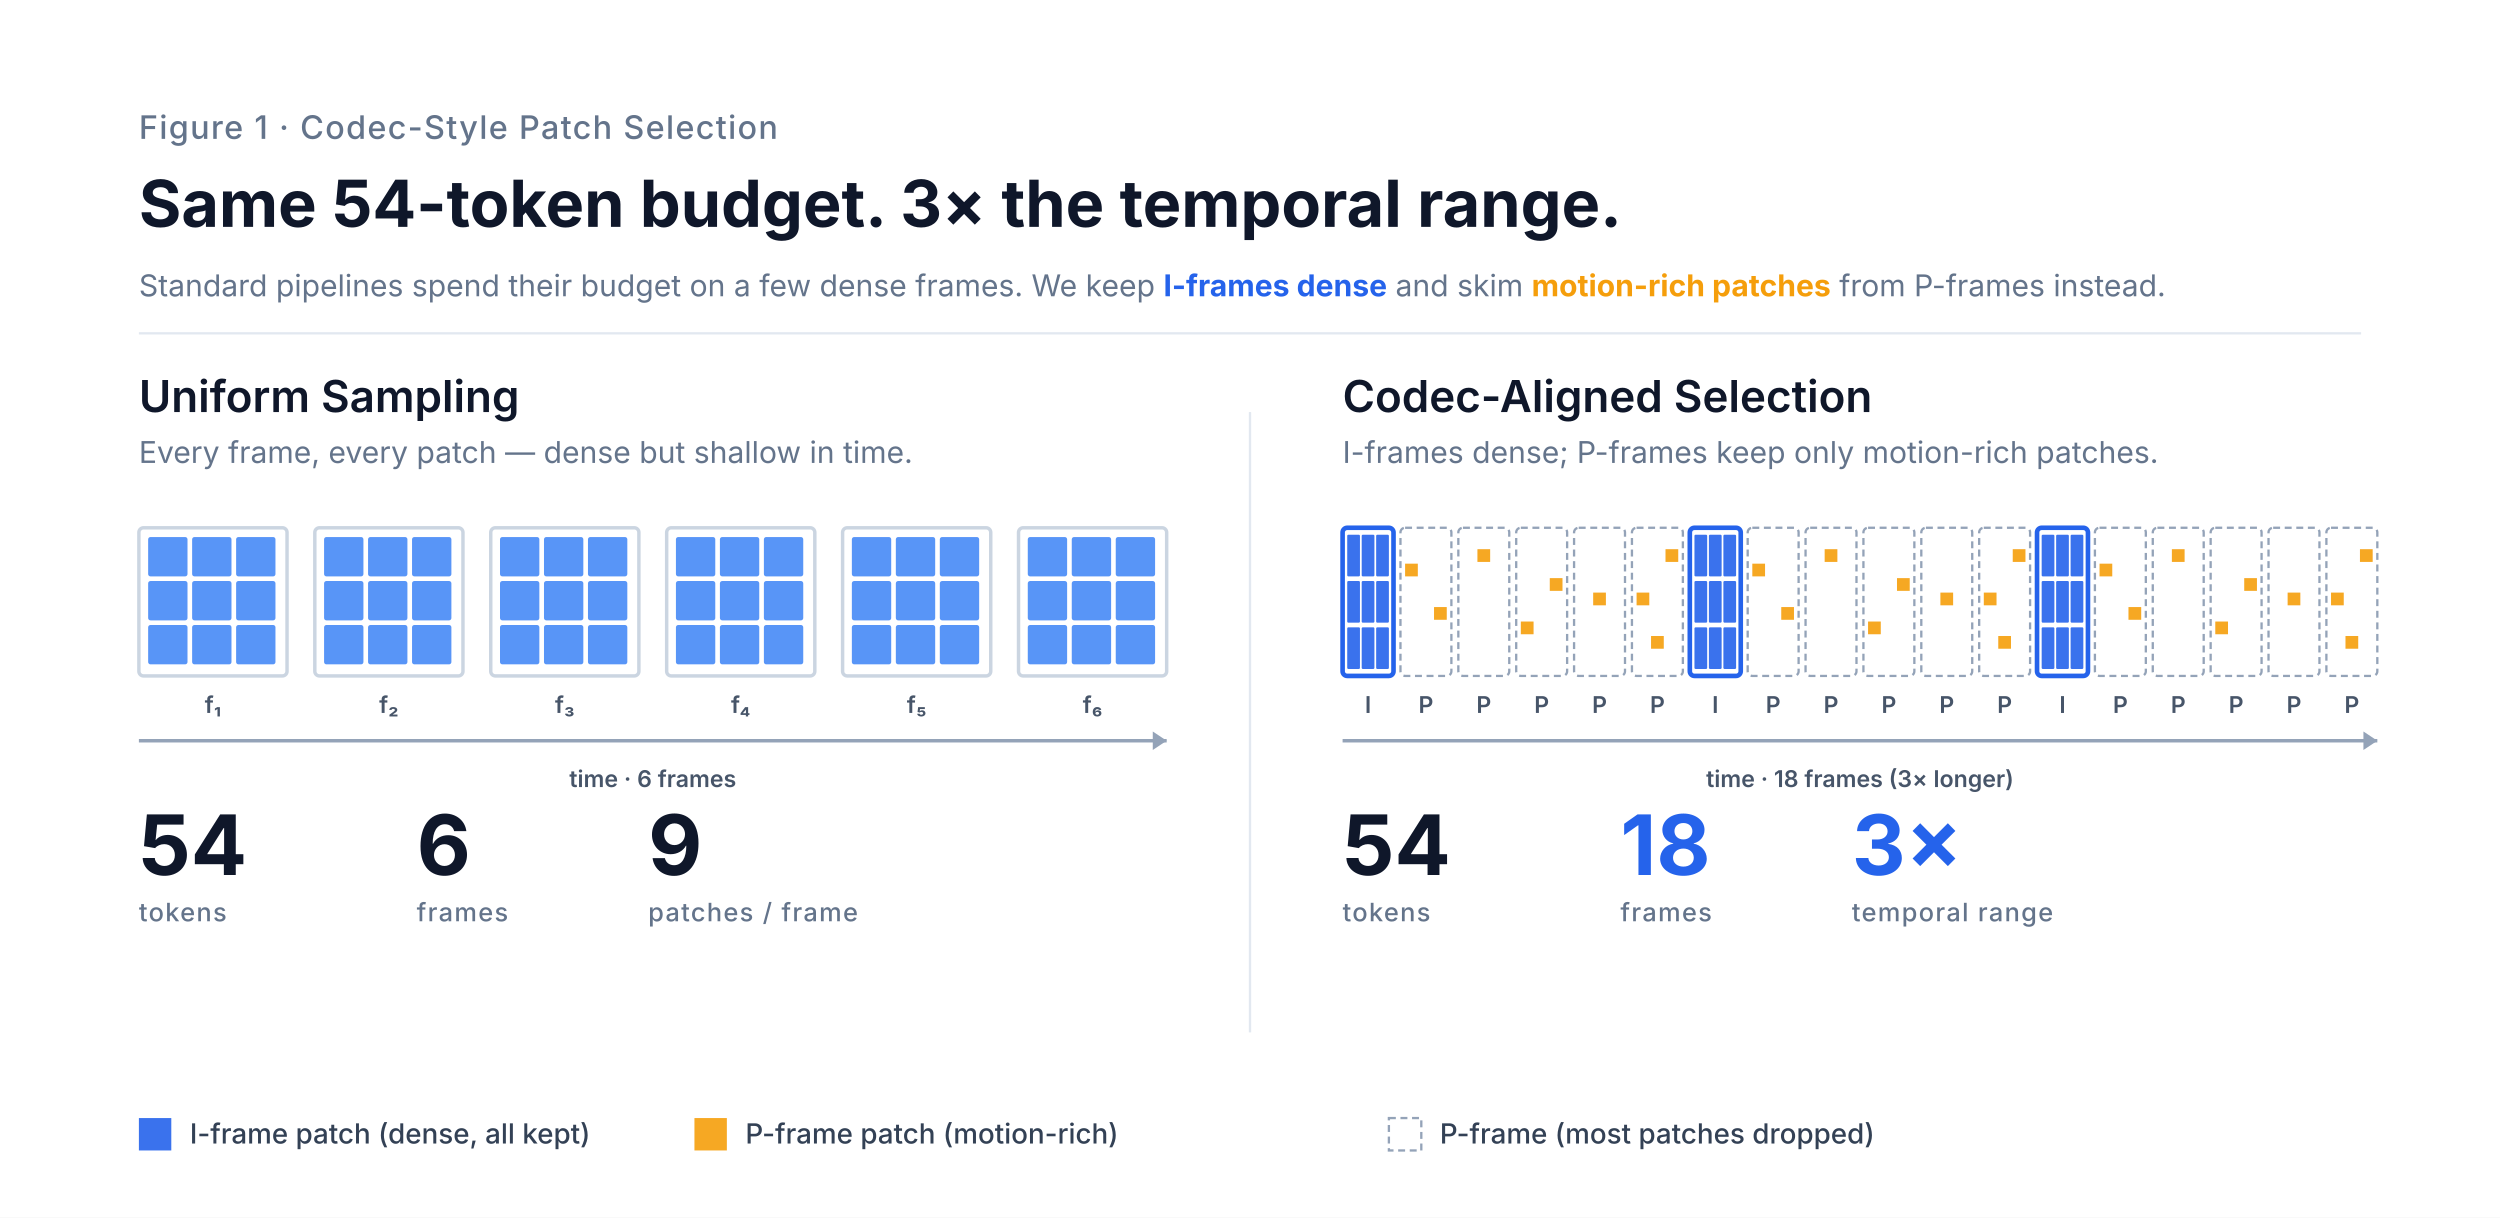
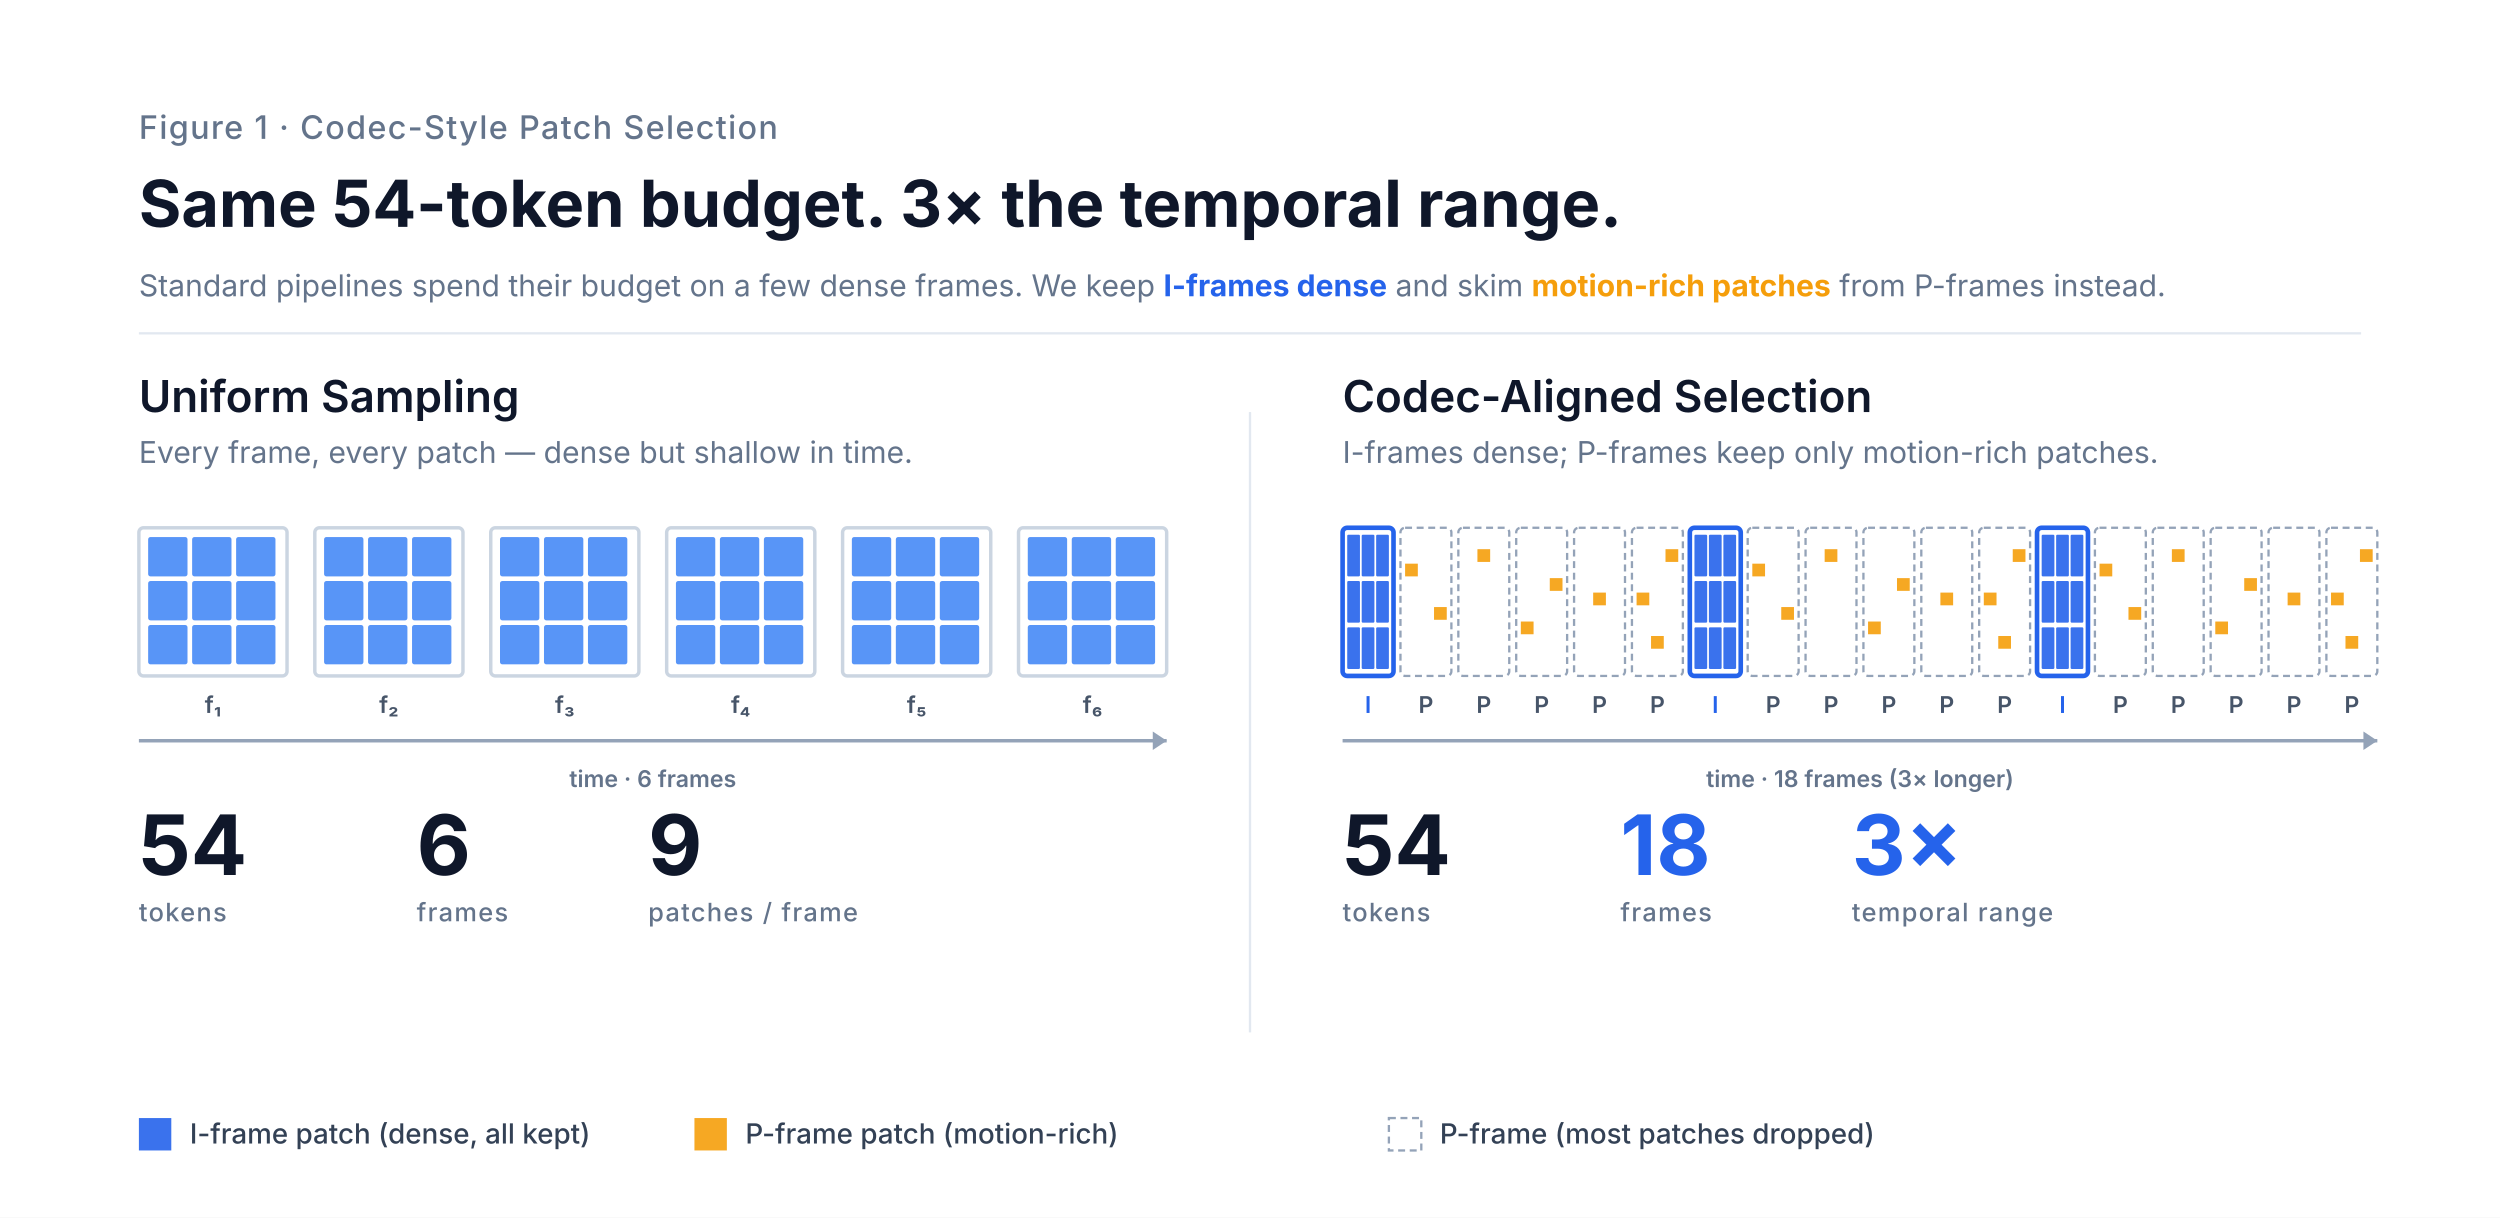
<svg xmlns="http://www.w3.org/2000/svg" viewBox="0 0 1080 526" font-family="-apple-system, BlinkMacSystemFont, 'Inter', 'Segoe UI', sans-serif">
  <defs>
    <style>
-       .title { font-size: 28px; font-weight: 700; fill: #0f172a; }
+ .title { font-size: 28px; font-weight: 700; fill: #0f172a; }
      .subtitle { font-size: 14px; font-weight: 500; fill: #64748b; letter-spacing: 0.04em; text-transform: uppercase; }
      .panel-title { font-size: 19px; font-weight: 600; fill: #0f172a; }
      .panel-sub { font-size: 13px; font-weight: 400; fill: #64748b; }
      .stat-num { font-size: 36px; font-weight: 700; fill: #0f172a; }
      .stat-num-accent { font-size: 36px; font-weight: 700; fill: #2563eb; }
      .stat-label { font-size: 11px; font-weight: 500; fill: #64748b; letter-spacing: 0.05em; text-transform: uppercase; }
      .frame-label { font-size: 10px; font-weight: 600; fill: #475569; }
      .legend-text { font-size: 12px; font-weight: 500; fill: #334155; }
      .formula { font-size: 12px; font-weight: 500; fill: #475569; font-family: 'SF Mono', 'Menlo', 'Consolas', monospace; }
      .divider { stroke: #e2e8f0; stroke-width: 1; }
      .frame-border { fill: none; stroke: #cbd5e1; stroke-width: 1.5; }
      .iframe-border { fill: none; stroke: #2563eb; stroke-width: 2; }
      .pframe-border { fill: none; stroke: #94a3b8; stroke-width: 1; stroke-dasharray: 3 2; }
-     </style>
+ 
+     /* Extracted Inline Colors */
+     .fill-ffffff { fill: #ffffff; }
+     .fill-2563eb { fill: #2563eb; }
+     .fill-f59e0b { fill: #f59e0b; }
+     .fill-3b82f6 { fill: #3b82f6; }
+     .stroke-94a3b8 { stroke: #94a3b8; }
+     .fill-94a3b8 { fill: #94a3b8; }
+     .fill-64748b { fill: #64748b; }
+ 
+     @media (prefers-color-scheme: dark) {
+       .title { fill: #f0f6fc; }
+       .subtitle { fill: #8b949e; }
+       .panel-title { fill: #f0f6fc; }
+       .panel-sub { fill: #8b949e; }
+       .stat-num { fill: #f0f6fc; }
+       .stat-num-accent { fill: #58a6ff; }
+       .stat-label { fill: #8b949e; }
+       .frame-label { fill: #8b949e; }
+       .legend-text { fill: #b8c0c8; }
+       .formula { fill: #8b949e; }
+       .divider { stroke: #30363d; }
+       .frame-border { stroke: #484f58; }
+       .iframe-border { stroke: #58a6ff; }
+       .pframe-border { stroke: #6e7681; }
+       .fill-ffffff { fill: #0d1117; }
+       .fill-2563eb { fill: #58a6ff; }
+       .stroke-94a3b8 { stroke: #6e7681; }
+       .fill-94a3b8 { fill: #6e7681; }
+       .fill-64748b { fill: #8b949e; }
+     }
+   </style>
  </defs>
-   <rect width="1080" height="526" fill="#ffffff" />
+   <rect width="1080" height="526" class="fill-ffffff" />
  <text x="60" y="60" class="subtitle">Figure 1 · Codec-Style Patch Selection</text>
  <text x="60" y="98" class="title">Same 54-token budget. 3× the temporal range.</text>
-   <text x="60" y="128" class="panel-sub">Standard pipelines spend their budget on a few dense frames. We keep <tspan font-weight="700" fill="#2563eb">I-frames dense</tspan> and skim <tspan font-weight="700" fill="#f59e0b">motion-rich patches</tspan> from P-frames instead.</text>
+   <text x="60" y="128" class="panel-sub">Standard pipelines spend their budget on a few dense frames. We keep <tspan font-weight="700" class="fill-2563eb">I-frames dense</tspan> and skim <tspan font-weight="700" class="fill-f59e0b">motion-rich patches</tspan> from P-frames instead.</text>
  <line x1="60" y1="144" x2="1020" y2="144" class="divider" />
  <g transform="translate(60, 178)">
    <text x="0" y="0" class="panel-title">Uniform Sampling</text>
    <text x="0" y="22" class="panel-sub">Every frame, every patch — dense but shallow in time.</text>
    <g transform="translate(0, 50)">
      <g transform="translate(0,0)">
        <rect width="64" height="64" class="frame-border" rx="2" />
-         <g fill="#3b82f6" opacity="0.85">
+         <g opacity="0.85" class="fill-3b82f6">
          <rect x="4" y="4" width="17" height="17" rx="1" />
          <rect x="23" y="4" width="17" height="17" rx="1" />
          <rect x="42" y="4" width="17" height="17" rx="1" />
          <rect x="4" y="23" width="17" height="17" rx="1" />
          <rect x="23" y="23" width="17" height="17" rx="1" />
          <rect x="42" y="23" width="17" height="17" rx="1" />
          <rect x="4" y="42" width="17" height="17" rx="1" />
          <rect x="23" y="42" width="17" height="17" rx="1" />
          <rect x="42" y="42" width="17" height="17" rx="1" />
        </g>
        <text x="32" y="80" text-anchor="middle" class="frame-label">f₁</text>
      </g>
      <g transform="translate(76,0)">
        <rect width="64" height="64" class="frame-border" rx="2" />
-         <g fill="#3b82f6" opacity="0.85">
+         <g opacity="0.85" class="fill-3b82f6">
          <rect x="4" y="4" width="17" height="17" rx="1" />
          <rect x="23" y="4" width="17" height="17" rx="1" />
          <rect x="42" y="4" width="17" height="17" rx="1" />
          <rect x="4" y="23" width="17" height="17" rx="1" />
          <rect x="23" y="23" width="17" height="17" rx="1" />
          <rect x="42" y="23" width="17" height="17" rx="1" />
          <rect x="4" y="42" width="17" height="17" rx="1" />
          <rect x="23" y="42" width="17" height="17" rx="1" />
          <rect x="42" y="42" width="17" height="17" rx="1" />
        </g>
        <text x="32" y="80" text-anchor="middle" class="frame-label">f₂</text>
      </g>
      <g transform="translate(152,0)">
        <rect width="64" height="64" class="frame-border" rx="2" />
-         <g fill="#3b82f6" opacity="0.85">
+         <g opacity="0.85" class="fill-3b82f6">
          <rect x="4" y="4" width="17" height="17" rx="1" />
          <rect x="23" y="4" width="17" height="17" rx="1" />
          <rect x="42" y="4" width="17" height="17" rx="1" />
          <rect x="4" y="23" width="17" height="17" rx="1" />
          <rect x="23" y="23" width="17" height="17" rx="1" />
          <rect x="42" y="23" width="17" height="17" rx="1" />
          <rect x="4" y="42" width="17" height="17" rx="1" />
          <rect x="23" y="42" width="17" height="17" rx="1" />
          <rect x="42" y="42" width="17" height="17" rx="1" />
        </g>
        <text x="32" y="80" text-anchor="middle" class="frame-label">f₃</text>
      </g>
      <g transform="translate(228,0)">
        <rect width="64" height="64" class="frame-border" rx="2" />
-         <g fill="#3b82f6" opacity="0.85">
+         <g opacity="0.85" class="fill-3b82f6">
          <rect x="4" y="4" width="17" height="17" rx="1" />
          <rect x="23" y="4" width="17" height="17" rx="1" />
          <rect x="42" y="4" width="17" height="17" rx="1" />
          <rect x="4" y="23" width="17" height="17" rx="1" />
          <rect x="23" y="23" width="17" height="17" rx="1" />
          <rect x="42" y="23" width="17" height="17" rx="1" />
          <rect x="4" y="42" width="17" height="17" rx="1" />
          <rect x="23" y="42" width="17" height="17" rx="1" />
          <rect x="42" y="42" width="17" height="17" rx="1" />
        </g>
        <text x="32" y="80" text-anchor="middle" class="frame-label">f₄</text>
      </g>
      <g transform="translate(304,0)">
        <rect width="64" height="64" class="frame-border" rx="2" />
-         <g fill="#3b82f6" opacity="0.85">
+         <g opacity="0.85" class="fill-3b82f6">
          <rect x="4" y="4" width="17" height="17" rx="1" />
          <rect x="23" y="4" width="17" height="17" rx="1" />
          <rect x="42" y="4" width="17" height="17" rx="1" />
          <rect x="4" y="23" width="17" height="17" rx="1" />
          <rect x="23" y="23" width="17" height="17" rx="1" />
          <rect x="42" y="23" width="17" height="17" rx="1" />
          <rect x="4" y="42" width="17" height="17" rx="1" />
          <rect x="23" y="42" width="17" height="17" rx="1" />
          <rect x="42" y="42" width="17" height="17" rx="1" />
        </g>
        <text x="32" y="80" text-anchor="middle" class="frame-label">f₅</text>
      </g>
      <g transform="translate(380,0)">
        <rect width="64" height="64" class="frame-border" rx="2" />
-         <g fill="#3b82f6" opacity="0.85">
+         <g opacity="0.85" class="fill-3b82f6">
          <rect x="4" y="4" width="17" height="17" rx="1" />
          <rect x="23" y="4" width="17" height="17" rx="1" />
          <rect x="42" y="4" width="17" height="17" rx="1" />
          <rect x="4" y="23" width="17" height="17" rx="1" />
          <rect x="23" y="23" width="17" height="17" rx="1" />
          <rect x="42" y="23" width="17" height="17" rx="1" />
          <rect x="4" y="42" width="17" height="17" rx="1" />
          <rect x="23" y="42" width="17" height="17" rx="1" />
          <rect x="42" y="42" width="17" height="17" rx="1" />
        </g>
        <text x="32" y="80" text-anchor="middle" class="frame-label">f₆</text>
      </g>
      <g transform="translate(0, 92)">
-         <line x1="0" y1="0" x2="444" y2="0" stroke="#94a3b8" stroke-width="1.5" />
-         <polygon points="444,0 438,-4 438,4" fill="#94a3b8" />
-         <text x="222.0" y="20" text-anchor="middle" class="frame-label" fill="#64748b">time · 6 frames</text>
+         <line x1="0" y1="0" x2="444" y2="0" stroke-width="1.5" class="stroke-94a3b8" />
+         <polygon points="444,0 438,-4 438,4" class="fill-94a3b8" />
+         <text x="222.0" y="20" text-anchor="middle" class="frame-label fill-64748b">time · 6 frames</text>
      </g>
      <g transform="translate(0, 150)">
        <text x="0" y="0" class="stat-num">54</text>
        <text x="0" y="20" class="stat-label">tokens</text>
        <text x="120" y="0" class="stat-num">6</text>
        <text x="120" y="20" class="stat-label">frames</text>
        <text x="220" y="0" class="stat-num">9</text>
        <text x="220" y="20" class="stat-label">patches / frame</text>
      </g>
    </g>
  </g>
  <line x1="540" y1="178" x2="540" y2="446" class="divider" />
  <g transform="translate(580, 178)">
    <text x="0" y="0" class="panel-title">Codec-Aligned Selection</text>
    <text x="0" y="22" class="panel-sub">I-frames dense; P-frames keep only motion-rich patches.</text>
    <g transform="translate(0, 50)">
      <g transform="translate(0,0)">
        <rect width="22" height="64" class="iframe-border" rx="2" />
-         <g fill="#2563eb" opacity="0.9">
+         <g opacity="0.9" class="fill-2563eb">
          <rect x="2" y="3" width="5.5" height="18" rx="0.5" />
          <rect x="8.25" y="3" width="5.5" height="18" rx="0.5" />
          <rect x="14.5" y="3" width="5.5" height="18" rx="0.5" />
          <rect x="2" y="23" width="5.5" height="18" rx="0.5" />
          <rect x="8.25" y="23" width="5.5" height="18" rx="0.5" />
          <rect x="14.5" y="23" width="5.5" height="18" rx="0.5" />
          <rect x="2" y="43" width="5.5" height="18" rx="0.5" />
          <rect x="8.25" y="43" width="5.5" height="18" rx="0.5" />
          <rect x="14.5" y="43" width="5.5" height="18" rx="0.5" />
        </g>
-         <text x="11" y="80" text-anchor="middle" class="frame-label" fill="#2563eb" font-weight="700">I</text>
+         <text x="11" y="80" text-anchor="middle" class="frame-label fill-2563eb" font-weight="700">I</text>
      </g>
      <g transform="translate(25,0)">
        <rect width="22" height="64" class="pframe-border" rx="2" />
-         <rect x="2" y="15.5" width="5.5" height="5.5" fill="#f59e0b" opacity="0.9" />
-         <rect x="14.5" y="34.25" width="5.5" height="5.5" fill="#f59e0b" opacity="0.9" />
+         <rect x="2" y="15.5" width="5.5" height="5.5" opacity="0.9" class="fill-f59e0b" />
+         <rect x="14.5" y="34.25" width="5.5" height="5.5" opacity="0.9" class="fill-f59e0b" />
        <text x="11" y="80" text-anchor="middle" class="frame-label">P</text>
      </g>
      <g transform="translate(50,0)">
        <rect width="22" height="64" class="pframe-border" rx="2" />
-         <rect x="8.25" y="9.25" width="5.5" height="5.5" fill="#f59e0b" opacity="0.9" />
+         <rect x="8.25" y="9.25" width="5.5" height="5.5" opacity="0.9" class="fill-f59e0b" />
        <text x="11" y="80" text-anchor="middle" class="frame-label">P</text>
      </g>
      <g transform="translate(75,0)">
        <rect width="22" height="64" class="pframe-border" rx="2" />
-         <rect x="14.5" y="21.75" width="5.5" height="5.5" fill="#f59e0b" opacity="0.9" />
-         <rect x="2" y="40.5" width="5.5" height="5.5" fill="#f59e0b" opacity="0.9" />
+         <rect x="14.5" y="21.75" width="5.5" height="5.5" opacity="0.9" class="fill-f59e0b" />
+         <rect x="2" y="40.5" width="5.5" height="5.5" opacity="0.9" class="fill-f59e0b" />
        <text x="11" y="80" text-anchor="middle" class="frame-label">P</text>
      </g>
      <g transform="translate(100,0)">
        <rect width="22" height="64" class="pframe-border" rx="2" />
-         <rect x="8.25" y="28" width="5.5" height="5.5" fill="#f59e0b" opacity="0.9" />
+         <rect x="8.25" y="28" width="5.5" height="5.5" opacity="0.9" class="fill-f59e0b" />
        <text x="11" y="80" text-anchor="middle" class="frame-label">P</text>
      </g>
      <g transform="translate(125,0)">
        <rect width="22" height="64" class="pframe-border" rx="2" />
-         <rect x="2" y="28" width="5.5" height="5.5" fill="#f59e0b" opacity="0.9" />
-         <rect x="14.5" y="9.25" width="5.5" height="5.5" fill="#f59e0b" opacity="0.9" />
-         <rect x="8.25" y="46.75" width="5.5" height="5.5" fill="#f59e0b" opacity="0.9" />
+         <rect x="2" y="28" width="5.5" height="5.5" opacity="0.9" class="fill-f59e0b" />
+         <rect x="14.5" y="9.25" width="5.5" height="5.5" opacity="0.9" class="fill-f59e0b" />
+         <rect x="8.25" y="46.75" width="5.5" height="5.5" opacity="0.9" class="fill-f59e0b" />
        <text x="11" y="80" text-anchor="middle" class="frame-label">P</text>
      </g>
      <g transform="translate(150,0)">
        <rect width="22" height="64" class="iframe-border" rx="2" />
-         <g fill="#2563eb" opacity="0.9">
+         <g opacity="0.9" class="fill-2563eb">
          <rect x="2" y="3" width="5.5" height="18" rx="0.5" />
          <rect x="8.25" y="3" width="5.5" height="18" rx="0.5" />
          <rect x="14.5" y="3" width="5.5" height="18" rx="0.5" />
          <rect x="2" y="23" width="5.5" height="18" rx="0.5" />
          <rect x="8.25" y="23" width="5.5" height="18" rx="0.5" />
          <rect x="14.5" y="23" width="5.5" height="18" rx="0.5" />
          <rect x="2" y="43" width="5.5" height="18" rx="0.5" />
          <rect x="8.25" y="43" width="5.5" height="18" rx="0.5" />
          <rect x="14.5" y="43" width="5.5" height="18" rx="0.5" />
        </g>
-         <text x="11" y="80" text-anchor="middle" class="frame-label" fill="#2563eb" font-weight="700">I</text>
+         <text x="11" y="80" text-anchor="middle" class="frame-label fill-2563eb" font-weight="700">I</text>
      </g>
      <g transform="translate(175,0)">
        <rect width="22" height="64" class="pframe-border" rx="2" />
-         <rect x="2" y="15.5" width="5.5" height="5.5" fill="#f59e0b" opacity="0.9" />
-         <rect x="14.5" y="34.25" width="5.5" height="5.5" fill="#f59e0b" opacity="0.9" />
+         <rect x="2" y="15.5" width="5.5" height="5.5" opacity="0.9" class="fill-f59e0b" />
+         <rect x="14.5" y="34.25" width="5.5" height="5.5" opacity="0.9" class="fill-f59e0b" />
        <text x="11" y="80" text-anchor="middle" class="frame-label">P</text>
      </g>
      <g transform="translate(200,0)">
        <rect width="22" height="64" class="pframe-border" rx="2" />
-         <rect x="8.25" y="9.25" width="5.5" height="5.5" fill="#f59e0b" opacity="0.9" />
+         <rect x="8.25" y="9.25" width="5.5" height="5.5" opacity="0.9" class="fill-f59e0b" />
        <text x="11" y="80" text-anchor="middle" class="frame-label">P</text>
      </g>
      <g transform="translate(225,0)">
        <rect width="22" height="64" class="pframe-border" rx="2" />
-         <rect x="14.5" y="21.75" width="5.5" height="5.5" fill="#f59e0b" opacity="0.9" />
-         <rect x="2" y="40.5" width="5.5" height="5.5" fill="#f59e0b" opacity="0.9" />
+         <rect x="14.5" y="21.75" width="5.5" height="5.5" opacity="0.9" class="fill-f59e0b" />
+         <rect x="2" y="40.5" width="5.5" height="5.5" opacity="0.9" class="fill-f59e0b" />
        <text x="11" y="80" text-anchor="middle" class="frame-label">P</text>
      </g>
      <g transform="translate(250,0)">
        <rect width="22" height="64" class="pframe-border" rx="2" />
-         <rect x="8.25" y="28" width="5.5" height="5.5" fill="#f59e0b" opacity="0.9" />
+         <rect x="8.25" y="28" width="5.5" height="5.5" opacity="0.9" class="fill-f59e0b" />
        <text x="11" y="80" text-anchor="middle" class="frame-label">P</text>
      </g>
      <g transform="translate(275,0)">
        <rect width="22" height="64" class="pframe-border" rx="2" />
-         <rect x="2" y="28" width="5.5" height="5.5" fill="#f59e0b" opacity="0.9" />
-         <rect x="14.5" y="9.25" width="5.5" height="5.5" fill="#f59e0b" opacity="0.9" />
-         <rect x="8.25" y="46.75" width="5.5" height="5.5" fill="#f59e0b" opacity="0.9" />
+         <rect x="2" y="28" width="5.5" height="5.5" opacity="0.9" class="fill-f59e0b" />
+         <rect x="14.5" y="9.25" width="5.5" height="5.5" opacity="0.9" class="fill-f59e0b" />
+         <rect x="8.25" y="46.75" width="5.5" height="5.5" opacity="0.9" class="fill-f59e0b" />
        <text x="11" y="80" text-anchor="middle" class="frame-label">P</text>
      </g>
      <g transform="translate(300,0)">
        <rect width="22" height="64" class="iframe-border" rx="2" />
-         <g fill="#2563eb" opacity="0.9">
+         <g opacity="0.9" class="fill-2563eb">
          <rect x="2" y="3" width="5.5" height="18" rx="0.5" />
          <rect x="8.25" y="3" width="5.5" height="18" rx="0.5" />
          <rect x="14.5" y="3" width="5.5" height="18" rx="0.5" />
          <rect x="2" y="23" width="5.5" height="18" rx="0.5" />
          <rect x="8.25" y="23" width="5.5" height="18" rx="0.5" />
          <rect x="14.5" y="23" width="5.5" height="18" rx="0.5" />
          <rect x="2" y="43" width="5.5" height="18" rx="0.5" />
          <rect x="8.25" y="43" width="5.5" height="18" rx="0.5" />
          <rect x="14.5" y="43" width="5.5" height="18" rx="0.5" />
        </g>
-         <text x="11" y="80" text-anchor="middle" class="frame-label" fill="#2563eb" font-weight="700">I</text>
+         <text x="11" y="80" text-anchor="middle" class="frame-label fill-2563eb" font-weight="700">I</text>
      </g>
      <g transform="translate(325,0)">
        <rect width="22" height="64" class="pframe-border" rx="2" />
-         <rect x="2" y="15.5" width="5.5" height="5.5" fill="#f59e0b" opacity="0.9" />
-         <rect x="14.5" y="34.25" width="5.5" height="5.5" fill="#f59e0b" opacity="0.9" />
+         <rect x="2" y="15.5" width="5.5" height="5.5" opacity="0.9" class="fill-f59e0b" />
+         <rect x="14.5" y="34.25" width="5.5" height="5.5" opacity="0.9" class="fill-f59e0b" />
        <text x="11" y="80" text-anchor="middle" class="frame-label">P</text>
      </g>
      <g transform="translate(350,0)">
        <rect width="22" height="64" class="pframe-border" rx="2" />
-         <rect x="8.25" y="9.25" width="5.5" height="5.5" fill="#f59e0b" opacity="0.9" />
+         <rect x="8.25" y="9.25" width="5.5" height="5.5" opacity="0.9" class="fill-f59e0b" />
        <text x="11" y="80" text-anchor="middle" class="frame-label">P</text>
      </g>
      <g transform="translate(375,0)">
        <rect width="22" height="64" class="pframe-border" rx="2" />
-         <rect x="14.5" y="21.75" width="5.5" height="5.5" fill="#f59e0b" opacity="0.9" />
-         <rect x="2" y="40.5" width="5.5" height="5.5" fill="#f59e0b" opacity="0.9" />
+         <rect x="14.5" y="21.75" width="5.5" height="5.5" opacity="0.9" class="fill-f59e0b" />
+         <rect x="2" y="40.5" width="5.5" height="5.5" opacity="0.9" class="fill-f59e0b" />
        <text x="11" y="80" text-anchor="middle" class="frame-label">P</text>
      </g>
      <g transform="translate(400,0)">
        <rect width="22" height="64" class="pframe-border" rx="2" />
-         <rect x="8.25" y="28" width="5.5" height="5.5" fill="#f59e0b" opacity="0.9" />
+         <rect x="8.25" y="28" width="5.5" height="5.5" opacity="0.9" class="fill-f59e0b" />
        <text x="11" y="80" text-anchor="middle" class="frame-label">P</text>
      </g>
      <g transform="translate(425,0)">
        <rect width="22" height="64" class="pframe-border" rx="2" />
-         <rect x="2" y="28" width="5.5" height="5.5" fill="#f59e0b" opacity="0.9" />
-         <rect x="14.5" y="9.25" width="5.5" height="5.5" fill="#f59e0b" opacity="0.9" />
-         <rect x="8.25" y="46.75" width="5.5" height="5.5" fill="#f59e0b" opacity="0.9" />
+         <rect x="2" y="28" width="5.5" height="5.5" opacity="0.9" class="fill-f59e0b" />
+         <rect x="14.5" y="9.25" width="5.5" height="5.5" opacity="0.9" class="fill-f59e0b" />
+         <rect x="8.25" y="46.75" width="5.5" height="5.5" opacity="0.9" class="fill-f59e0b" />
        <text x="11" y="80" text-anchor="middle" class="frame-label">P</text>
      </g>
      <g transform="translate(0, 92)">
-         <line x1="0" y1="0" x2="447" y2="0" stroke="#94a3b8" stroke-width="1.5" />
-         <polygon points="447,0 441,-4 441,4" fill="#94a3b8" />
-         <text x="223.5" y="20" text-anchor="middle" class="frame-label" fill="#64748b">time · 18 frames (3× longer)</text>
+         <line x1="0" y1="0" x2="447" y2="0" stroke-width="1.5" class="stroke-94a3b8" />
+         <polygon points="447,0 441,-4 441,4" class="fill-94a3b8" />
+         <text x="223.5" y="20" text-anchor="middle" class="frame-label fill-64748b">time · 18 frames (3× longer)</text>
      </g>
      <g transform="translate(0, 150)">
        <text x="0" y="0" class="stat-num">54</text>
        <text x="0" y="20" class="stat-label">tokens</text>
        <text x="120" y="0" class="stat-num-accent">18</text>
        <text x="120" y="20" class="stat-label">frames</text>
        <text x="220" y="0" class="stat-num-accent">3×</text>
        <text x="220" y="20" class="stat-label">temporal range</text>
      </g>
    </g>
  </g>
  <g transform="translate(60, 494)">
-     <rect x="0" y="-11" width="14" height="14" fill="#2563eb" opacity="0.9" />
+     <rect x="0" y="-11" width="14" height="14" opacity="0.9" class="fill-2563eb" />
    <text x="22" y="0" class="legend-text">I-frame patch (dense, all kept)</text>
-     <rect x="240" y="-11" width="14" height="14" fill="#f59e0b" opacity="0.9" />
+     <rect x="240" y="-11" width="14" height="14" opacity="0.9" class="fill-f59e0b" />
    <text x="262" y="0" class="legend-text">P-frame patch (motion-rich)</text>
-     <rect x="540" y="-11" width="14" height="14" fill="none" stroke="#94a3b8" stroke-width="1" stroke-dasharray="3 2" />
+     <rect x="540" y="-11" width="14" height="14" fill="none" stroke-width="1" stroke-dasharray="3 2" class="stroke-94a3b8" />
    <text x="562" y="0" class="legend-text">P-frame (most patches dropped)</text>
  </g>
</svg>
